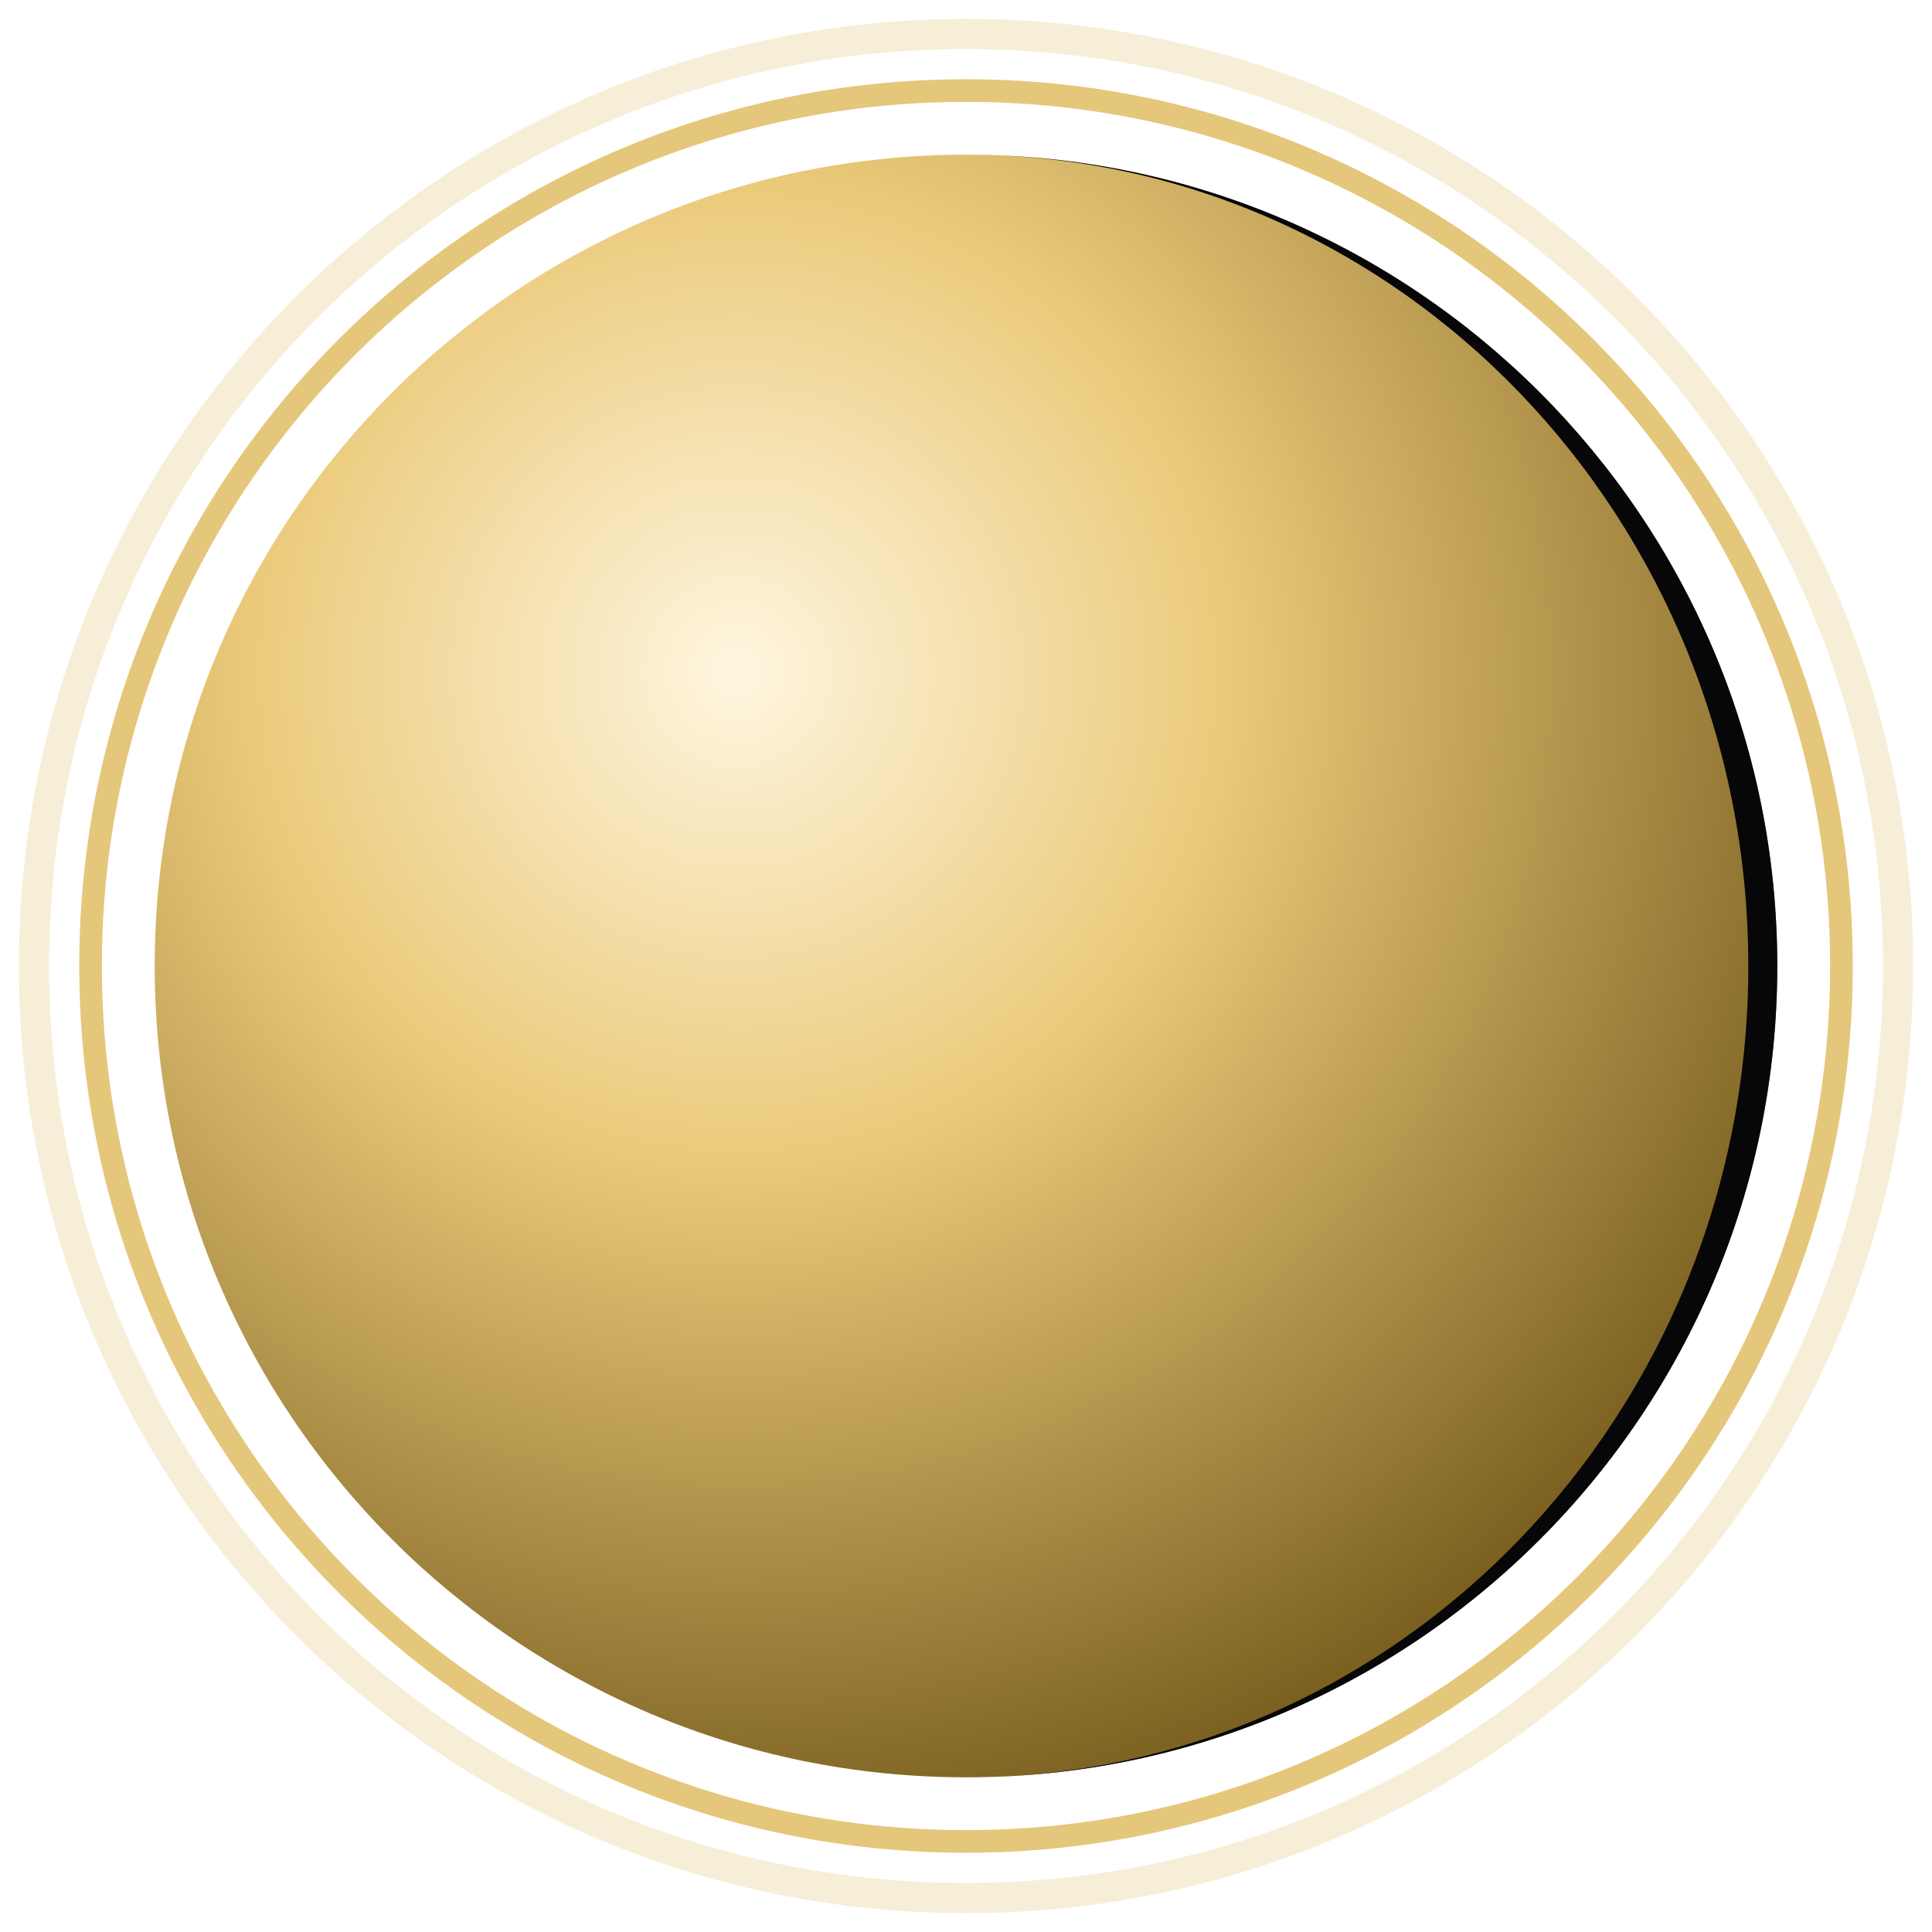
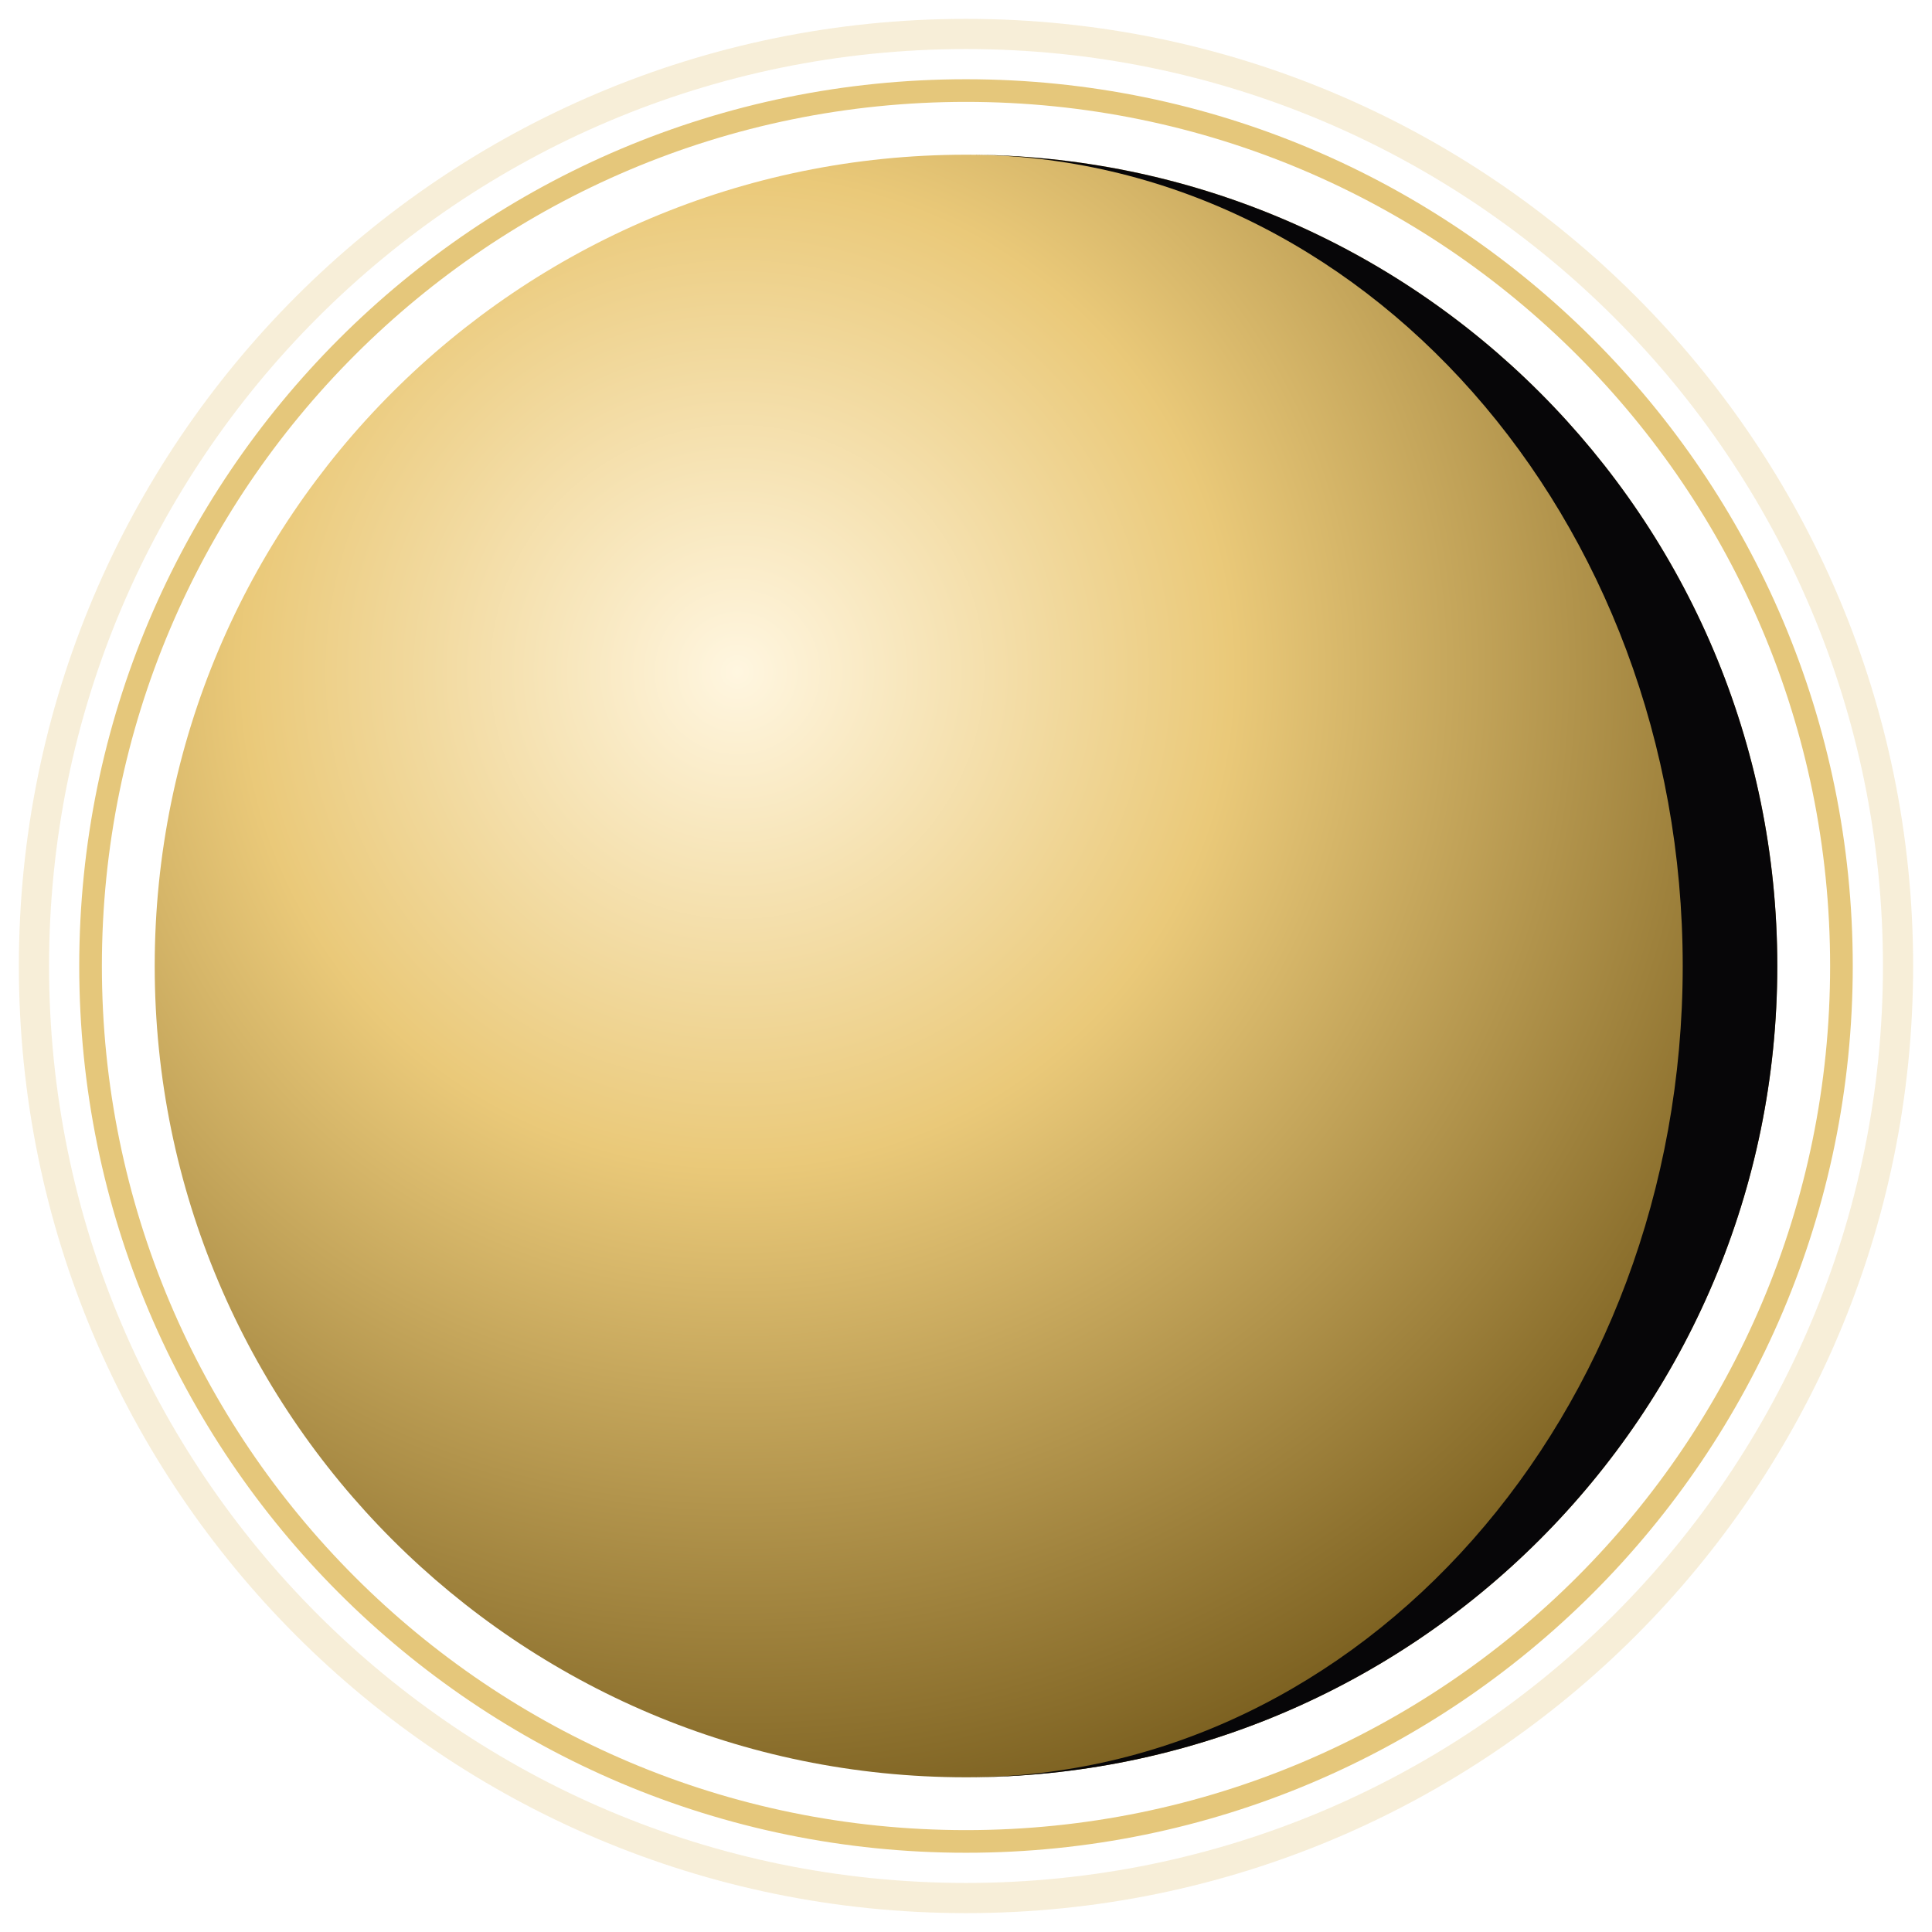
<svg xmlns="http://www.w3.org/2000/svg" viewBox="0 0 512 512" width="512" height="512">
  <defs>
    <radialGradient id="moonGold" cx="36%" cy="32%" r="72%">
      <stop offset="0%" stop-color="#FFF6E0" />
      <stop offset="42%" stop-color="#EAC979" />
      <stop offset="100%" stop-color="#7A5F1F" />
    </radialGradient>
  </defs>
  <circle cx="256" cy="256" r="215" fill="url(#moonGold)" />
-   <path d="M 256 41 A 215 215 0 0 1 256 471 A 207.321 215 0 0 0 256 41 Z" fill="#070608" fill-opacity="1.0" />
+   <path d="M 256 41 A 215 215 0 0 1 256 471 A 189.938 215 0 0 0 256 41 Z" fill="#070608" fill-opacity="1.0" />
  <circle cx="256" cy="256" r="247" fill="none" stroke="#E5C77B" stroke-opacity="0.3" stroke-width="8.0" />
  <circle cx="256" cy="256" r="232" fill="none" stroke="#E5C77B" stroke-opacity="1.0" stroke-width="6.0" />
</svg>
